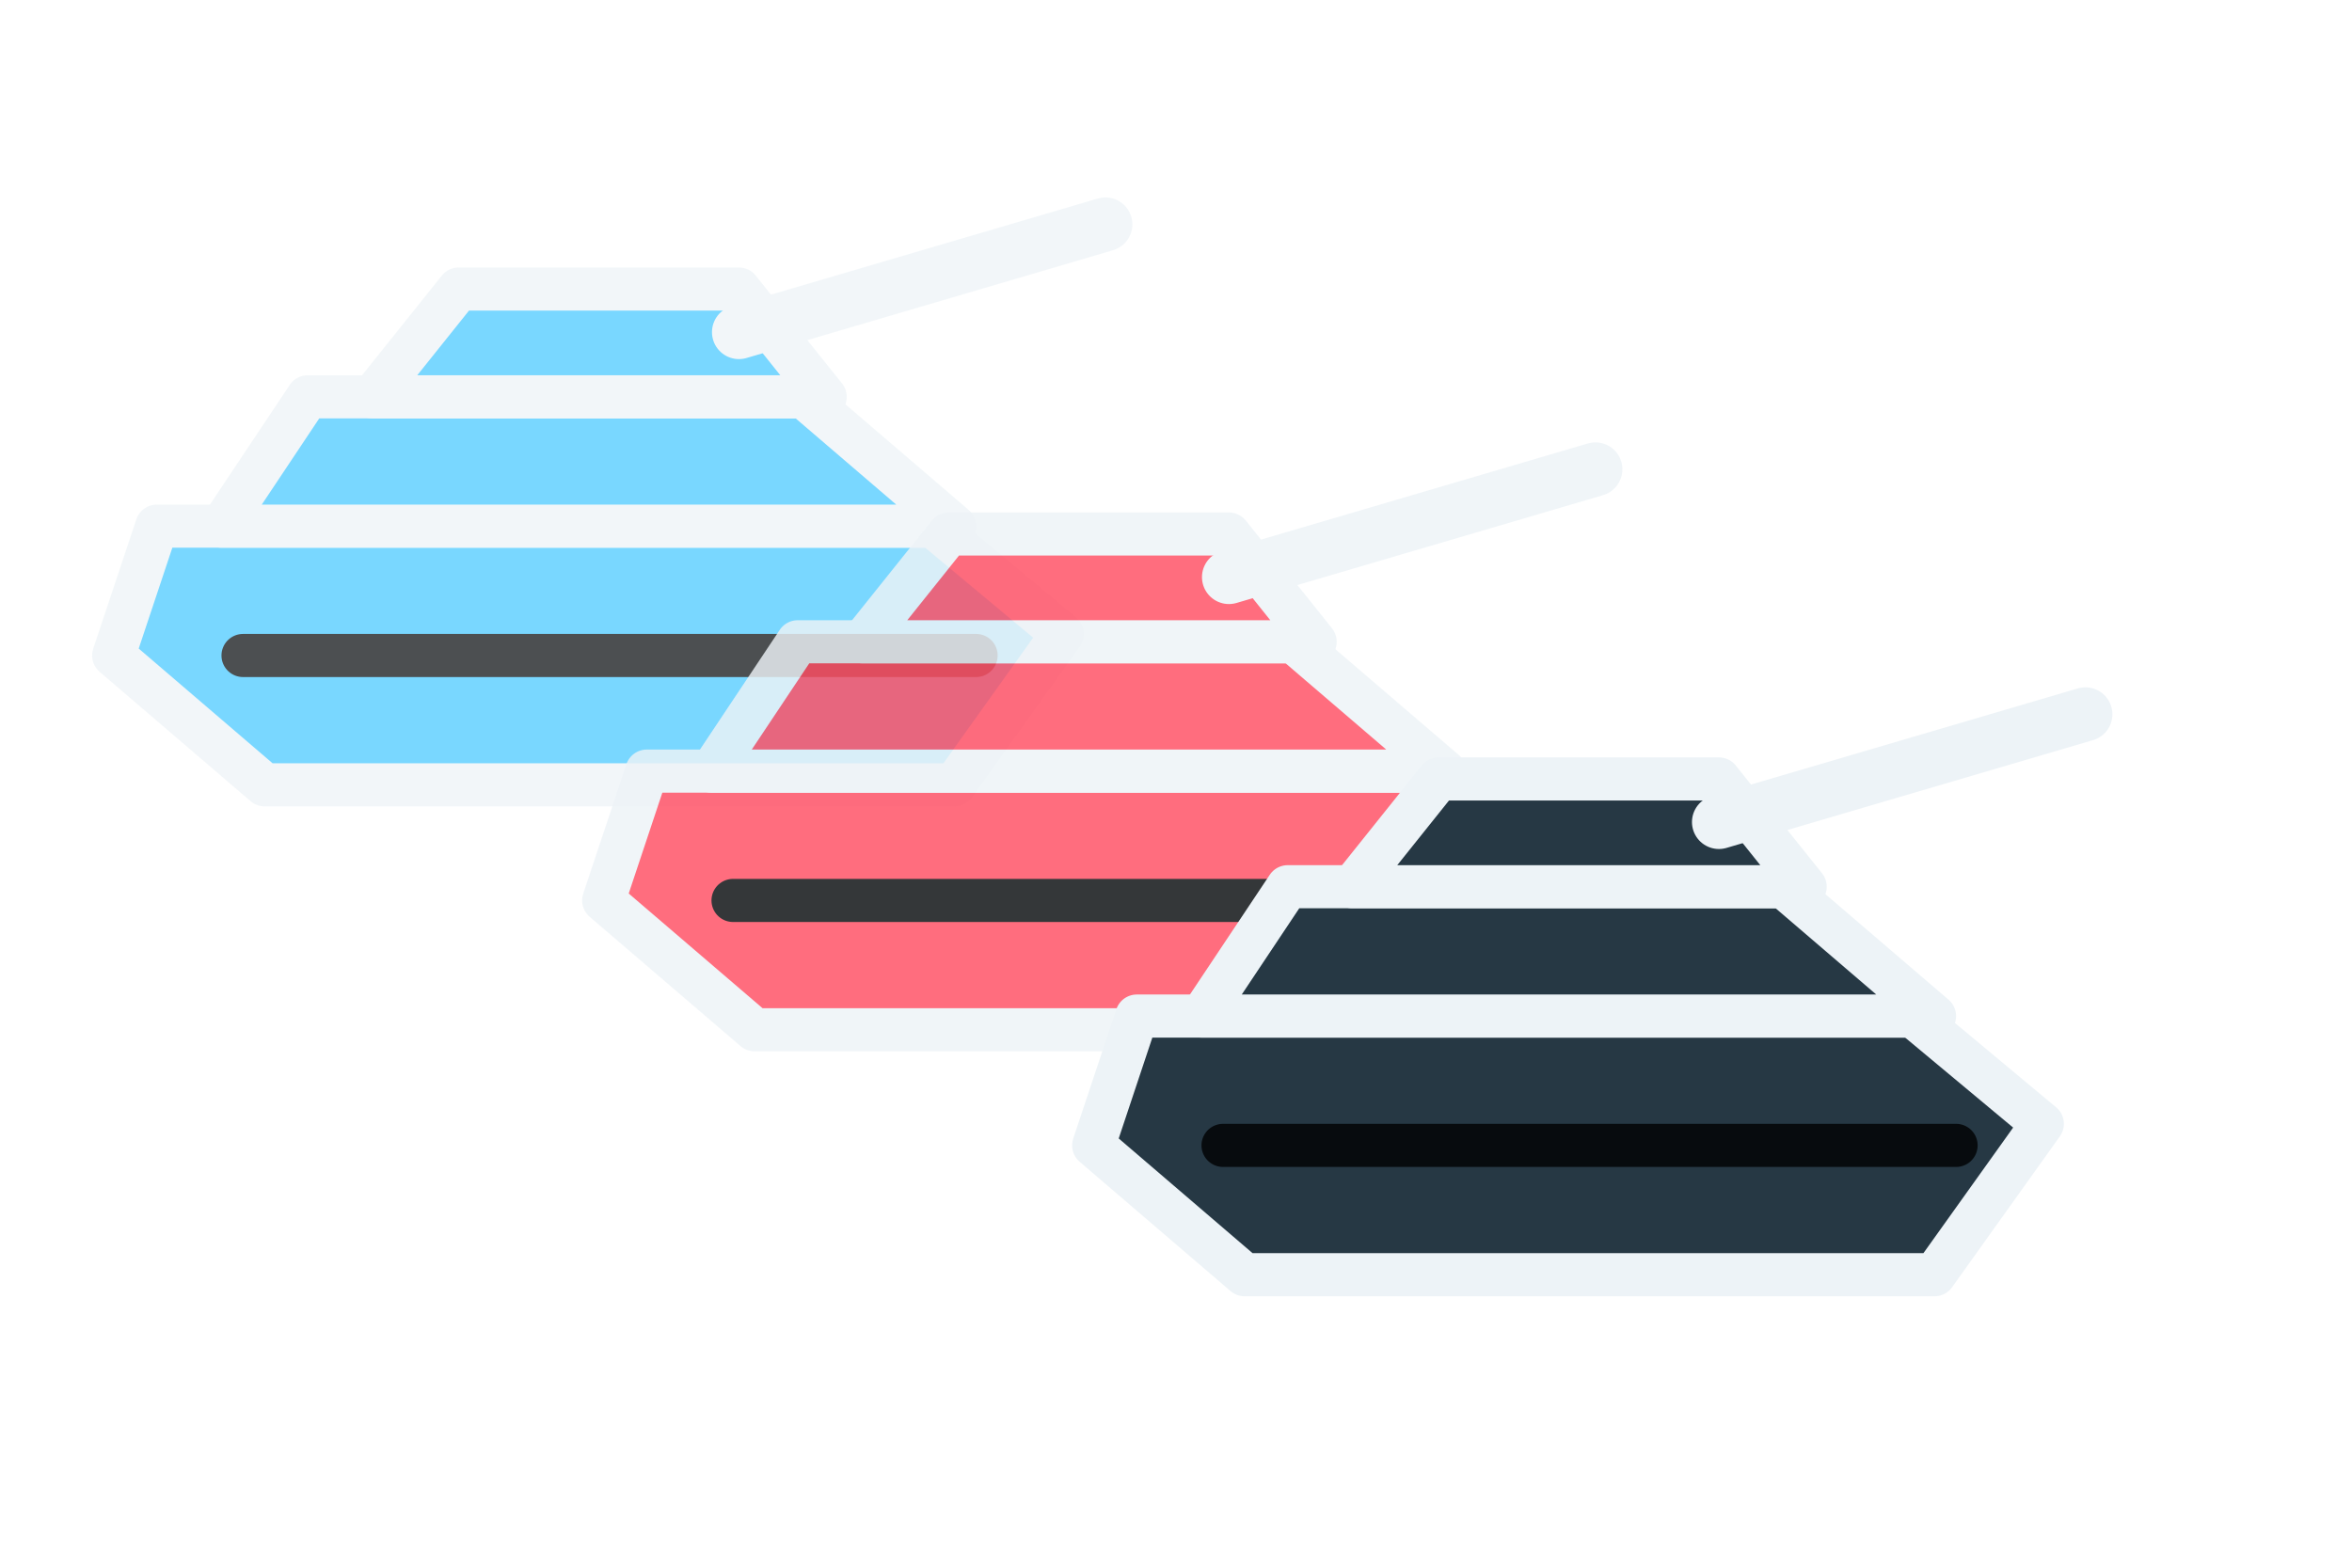
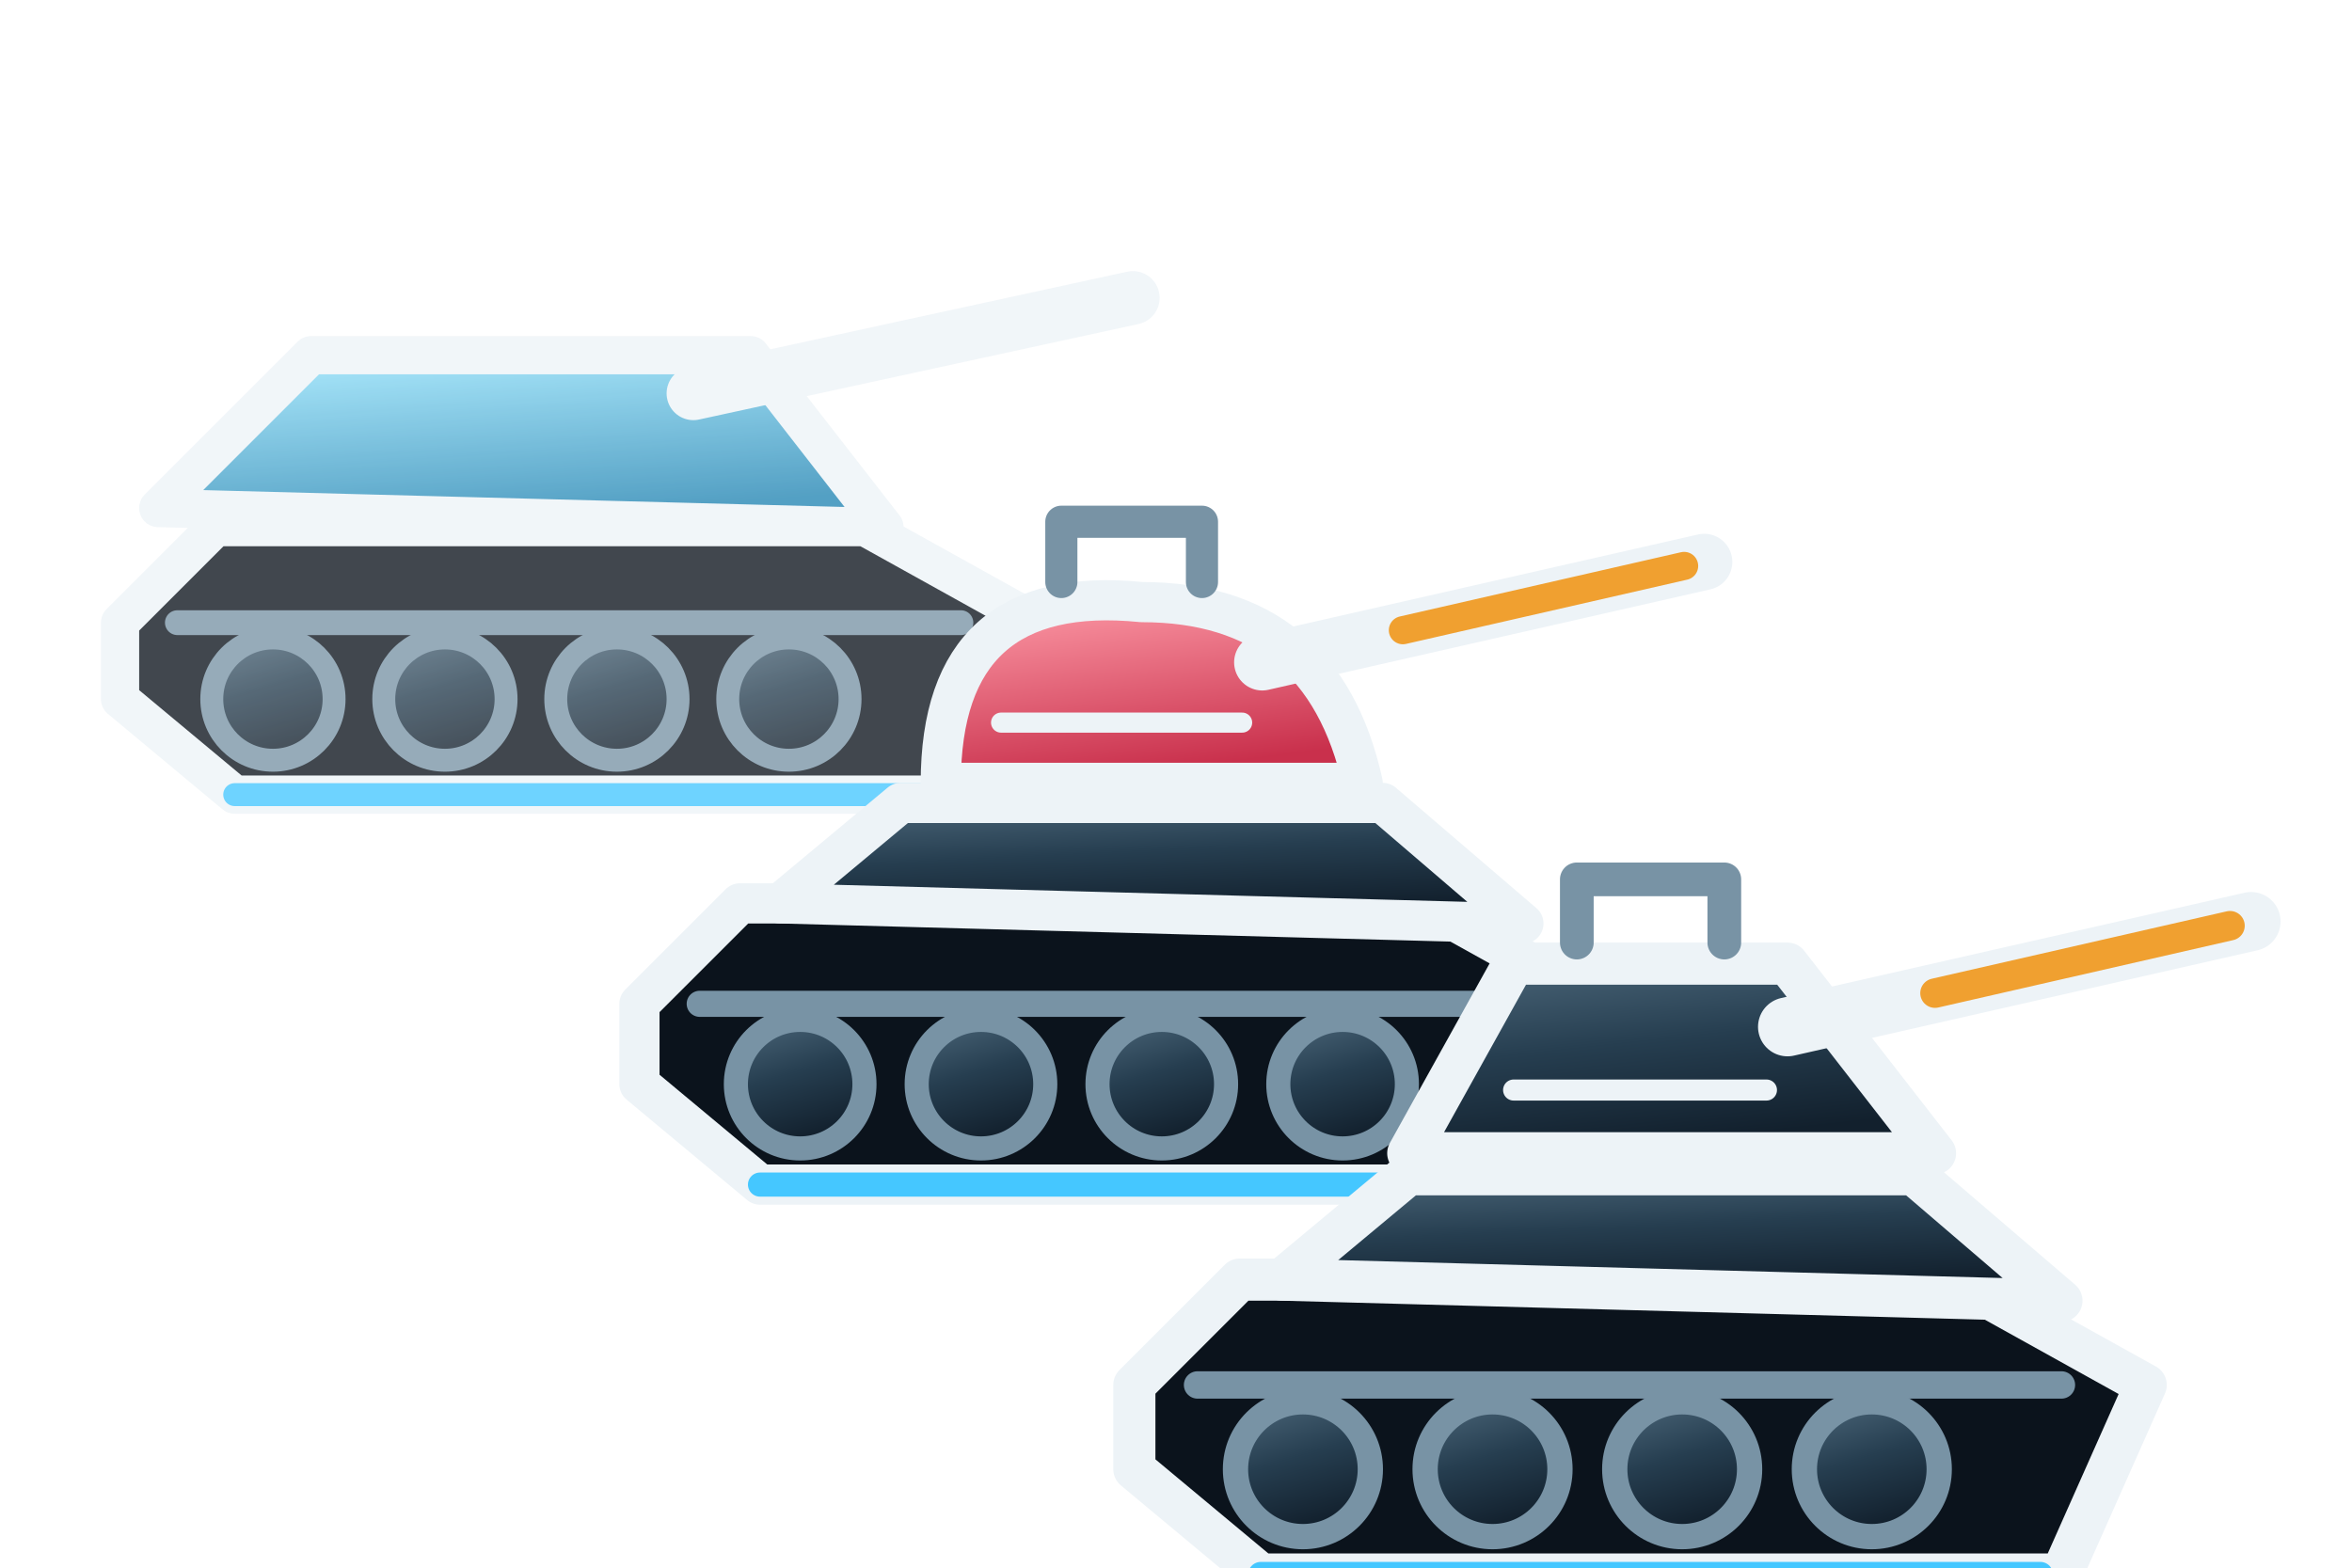
- <svg xmlns="http://www.w3.org/2000/svg" viewBox="0 0 96 64" role="img" aria-label="Tank Gallery — three vehicle silhouettes compared">
+ <svg xmlns="http://www.w3.org/2000/svg" viewBox="0 0 96 64" role="img" aria-label="Tank Gallery — three distinct armored vehicle profiles">
  <defs>
-     <g id="gallery-tank" fill="none" stroke-linecap="round" stroke-linejoin="round">
-       <path d="M5 21h36l6 5-5 7H10l-7-6Z" fill="currentColor" stroke="#edf3f7" stroke-width="2" />
-       <path d="M12 15h23l7 6H8Z" fill="currentColor" stroke="#edf3f7" stroke-width="2" />
-       <path d="M19 10h13l4 5H15Z" fill="currentColor" stroke="#edf3f7" stroke-width="2" />
-       <path d="m32 12 17-5" stroke="#edf3f7" stroke-width="2.5" />
-       <path d="M9 27h34" stroke="#070b0e" stroke-width="2" />
+     <linearGradient id="steel" x2=".3" y2="1">
+       <stop stop-color="#4d687b" />
+       <stop offset=".5" stop-color="#263e50" />
+       <stop offset="1" stop-color="#12202d" />
+     </linearGradient>
+     <linearGradient id="cyan" x2=".3" y2="1">
+       <stop stop-color="#99e7ff" />
+       <stop offset="1" stop-color="#2385b3" />
+     </linearGradient>
+     <linearGradient id="amber" x2=".2" y2="1">
+       <stop stop-color="#ffda88" />
+       <stop offset="1" stop-color="#dc881c" />
+     </linearGradient>
+     <linearGradient id="red" x2=".3" y2="1">
+       <stop stop-color="#ff9eaa" />
+       <stop offset="1" stop-color="#c9304c" />
+     </linearGradient>
+   </defs>
+   <g stroke-linecap="round" stroke-linejoin="round">
+     <g transform="translate(1 -5) scale(.78)" data-vehicle="strv103a" opacity=".78">
+       <path d="M5 39 10 34H44L53 39 49 48H11L5 43Z" fill="#0b131c" stroke="#edf3f7" stroke-width="2" />
+       <path d="M8 39H49" fill="none" stroke="#7893a5" stroke-width="1.3" />
+       <circle cx="13" cy="43" r="3.2" fill="url(#steel)" stroke="#7893a5" stroke-width="1.2" />
+       <circle cx="22" cy="43" r="3.2" fill="url(#steel)" stroke="#7893a5" stroke-width="1.2" />
+       <circle cx="31" cy="43" r="3.2" fill="url(#steel)" stroke="#7893a5" stroke-width="1.2" />
+       <circle cx="40" cy="43" r="3.2" fill="url(#steel)" stroke="#7893a5" stroke-width="1.2" />
+       <path d="M11 48H48" fill="none" stroke="#45c7ff" stroke-width="1.2" />
+       <path d="M7 33 15 25H38L45 34Z" fill="url(#cyan)" stroke="#edf3f7" stroke-width="2" />
+       <path d="M35 27 58 22" fill="none" stroke="#edf3f7" stroke-width="2.8" />
    </g>
-   </defs>
-   <g color="#45c7ff" opacity=".72" transform="translate(2 3) scale(.88)">
-     <use href="#gallery-tank" data-vehicle="strv103a" />
-   </g>
-   <g color="#ff4d62" opacity=".82" transform="translate(22 13) scale(.88)">
-     <use href="#gallery-tank" data-vehicle="t90m" />
-   </g>
-   <g color="#263844" transform="translate(42 23) scale(.88)">
-     <use href="#gallery-tank" data-vehicle="m1a2" />
+     <g transform="translate(22 9) scale(.82)" data-vehicle="t90m">
+       <path d="M5 39 10 34H44L53 39 49 48H11L5 43Z" fill="#0b131c" stroke="#edf3f7" stroke-width="2" />
+       <path d="M8 39H49" fill="none" stroke="#7893a5" stroke-width="1.3" />
+       <circle cx="13" cy="43" r="3.2" fill="url(#steel)" stroke="#7893a5" stroke-width="1.2" />
+       <circle cx="22" cy="43" r="3.2" fill="url(#steel)" stroke="#7893a5" stroke-width="1.2" />
+       <circle cx="31" cy="43" r="3.2" fill="url(#steel)" stroke="#7893a5" stroke-width="1.2" />
+       <circle cx="40" cy="43" r="3.2" fill="url(#steel)" stroke="#7893a5" stroke-width="1.2" />
+       <path d="M11 48H48" fill="none" stroke="#45c7ff" stroke-width="1.2" />
+       <path d="M12 34 18 29H42L49 35Z" fill="url(#steel)" stroke="#edf3f7" stroke-width="2" />
+       <path d="M20 28Q20 18 30 19Q39 19 41 28Z" fill="url(#red)" stroke="#edf3f7" stroke-width="2" />
+       <path d="M36 22 58 17" fill="none" stroke="#edf3f7" stroke-width="2.8" />
+       <path d="M43 20.4 57 17.2" fill="none" stroke="#f0a030" stroke-width="1.4" />
+       <path d="M26 18V15H33V18" fill="none" stroke="#7893a5" stroke-width="1.6" />
+       <path d="M23 25H35" fill="none" stroke="#edf3f7" stroke-width="1" />
+     </g>
+     <g transform="translate(42 23) scale(.86)" data-vehicle="m1a2">
+       <path d="M5 39 10 34H44L53 39 49 48H11L5 43Z" fill="#0b131c" stroke="#edf3f7" stroke-width="2" />
+       <path d="M8 39H49" fill="none" stroke="#7893a5" stroke-width="1.3" />
+       <circle cx="13" cy="43" r="3.2" fill="url(#steel)" stroke="#7893a5" stroke-width="1.2" />
+       <circle cx="22" cy="43" r="3.2" fill="url(#steel)" stroke="#7893a5" stroke-width="1.2" />
+       <circle cx="31" cy="43" r="3.2" fill="url(#steel)" stroke="#7893a5" stroke-width="1.2" />
+       <circle cx="40" cy="43" r="3.2" fill="url(#steel)" stroke="#7893a5" stroke-width="1.2" />
+       <path d="M11 48H48" fill="none" stroke="#45c7ff" stroke-width="1.2" />
+       <path d="M12 34 18 29H42L49 35Z" fill="url(#steel)" stroke="#edf3f7" stroke-width="2" />
+       <path d="M18 28 23 19H36L43 28Z" fill="url(#steel)" stroke="#edf3f7" stroke-width="2" />
+       <path d="M36 22 58 17" fill="none" stroke="#edf3f7" stroke-width="2.8" />
+       <path d="M43 20.4 57 17.2" fill="none" stroke="#f0a030" stroke-width="1.4" />
+       <path d="M26 18V15H33V18" fill="none" stroke="#7893a5" stroke-width="1.6" />
+       <path d="M23 25H35" fill="none" stroke="#edf3f7" stroke-width="1" />
+     </g>
  </g>
</svg>
